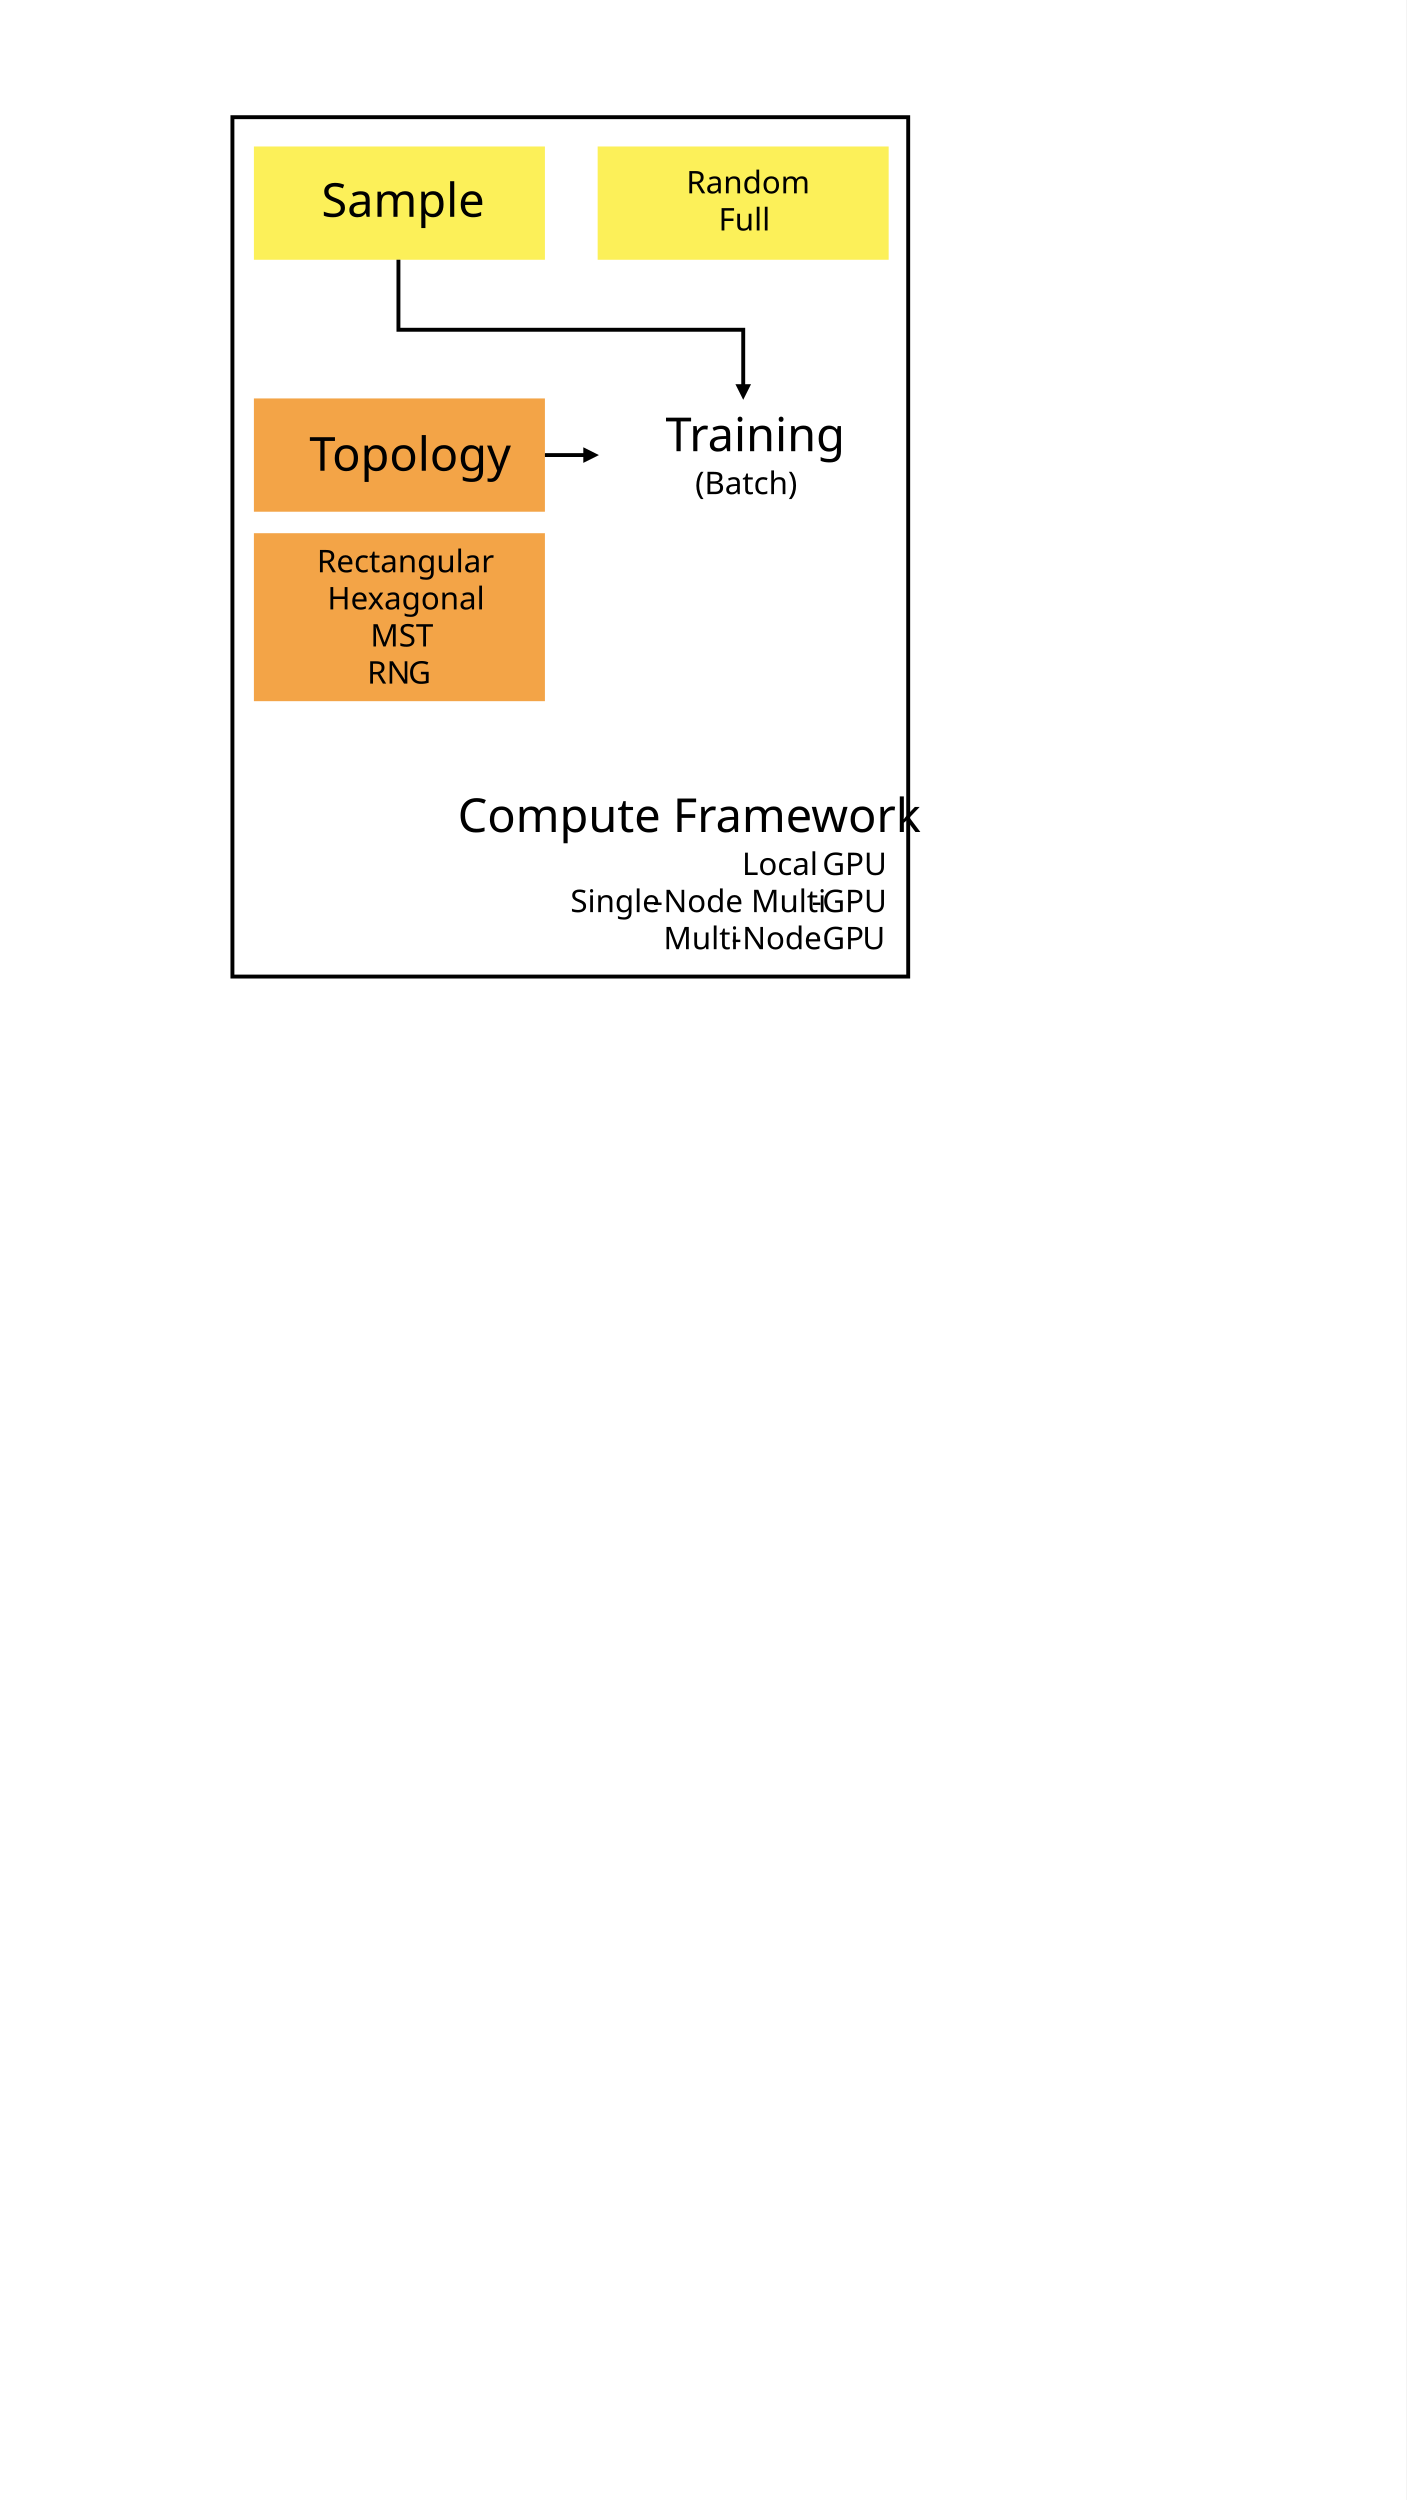
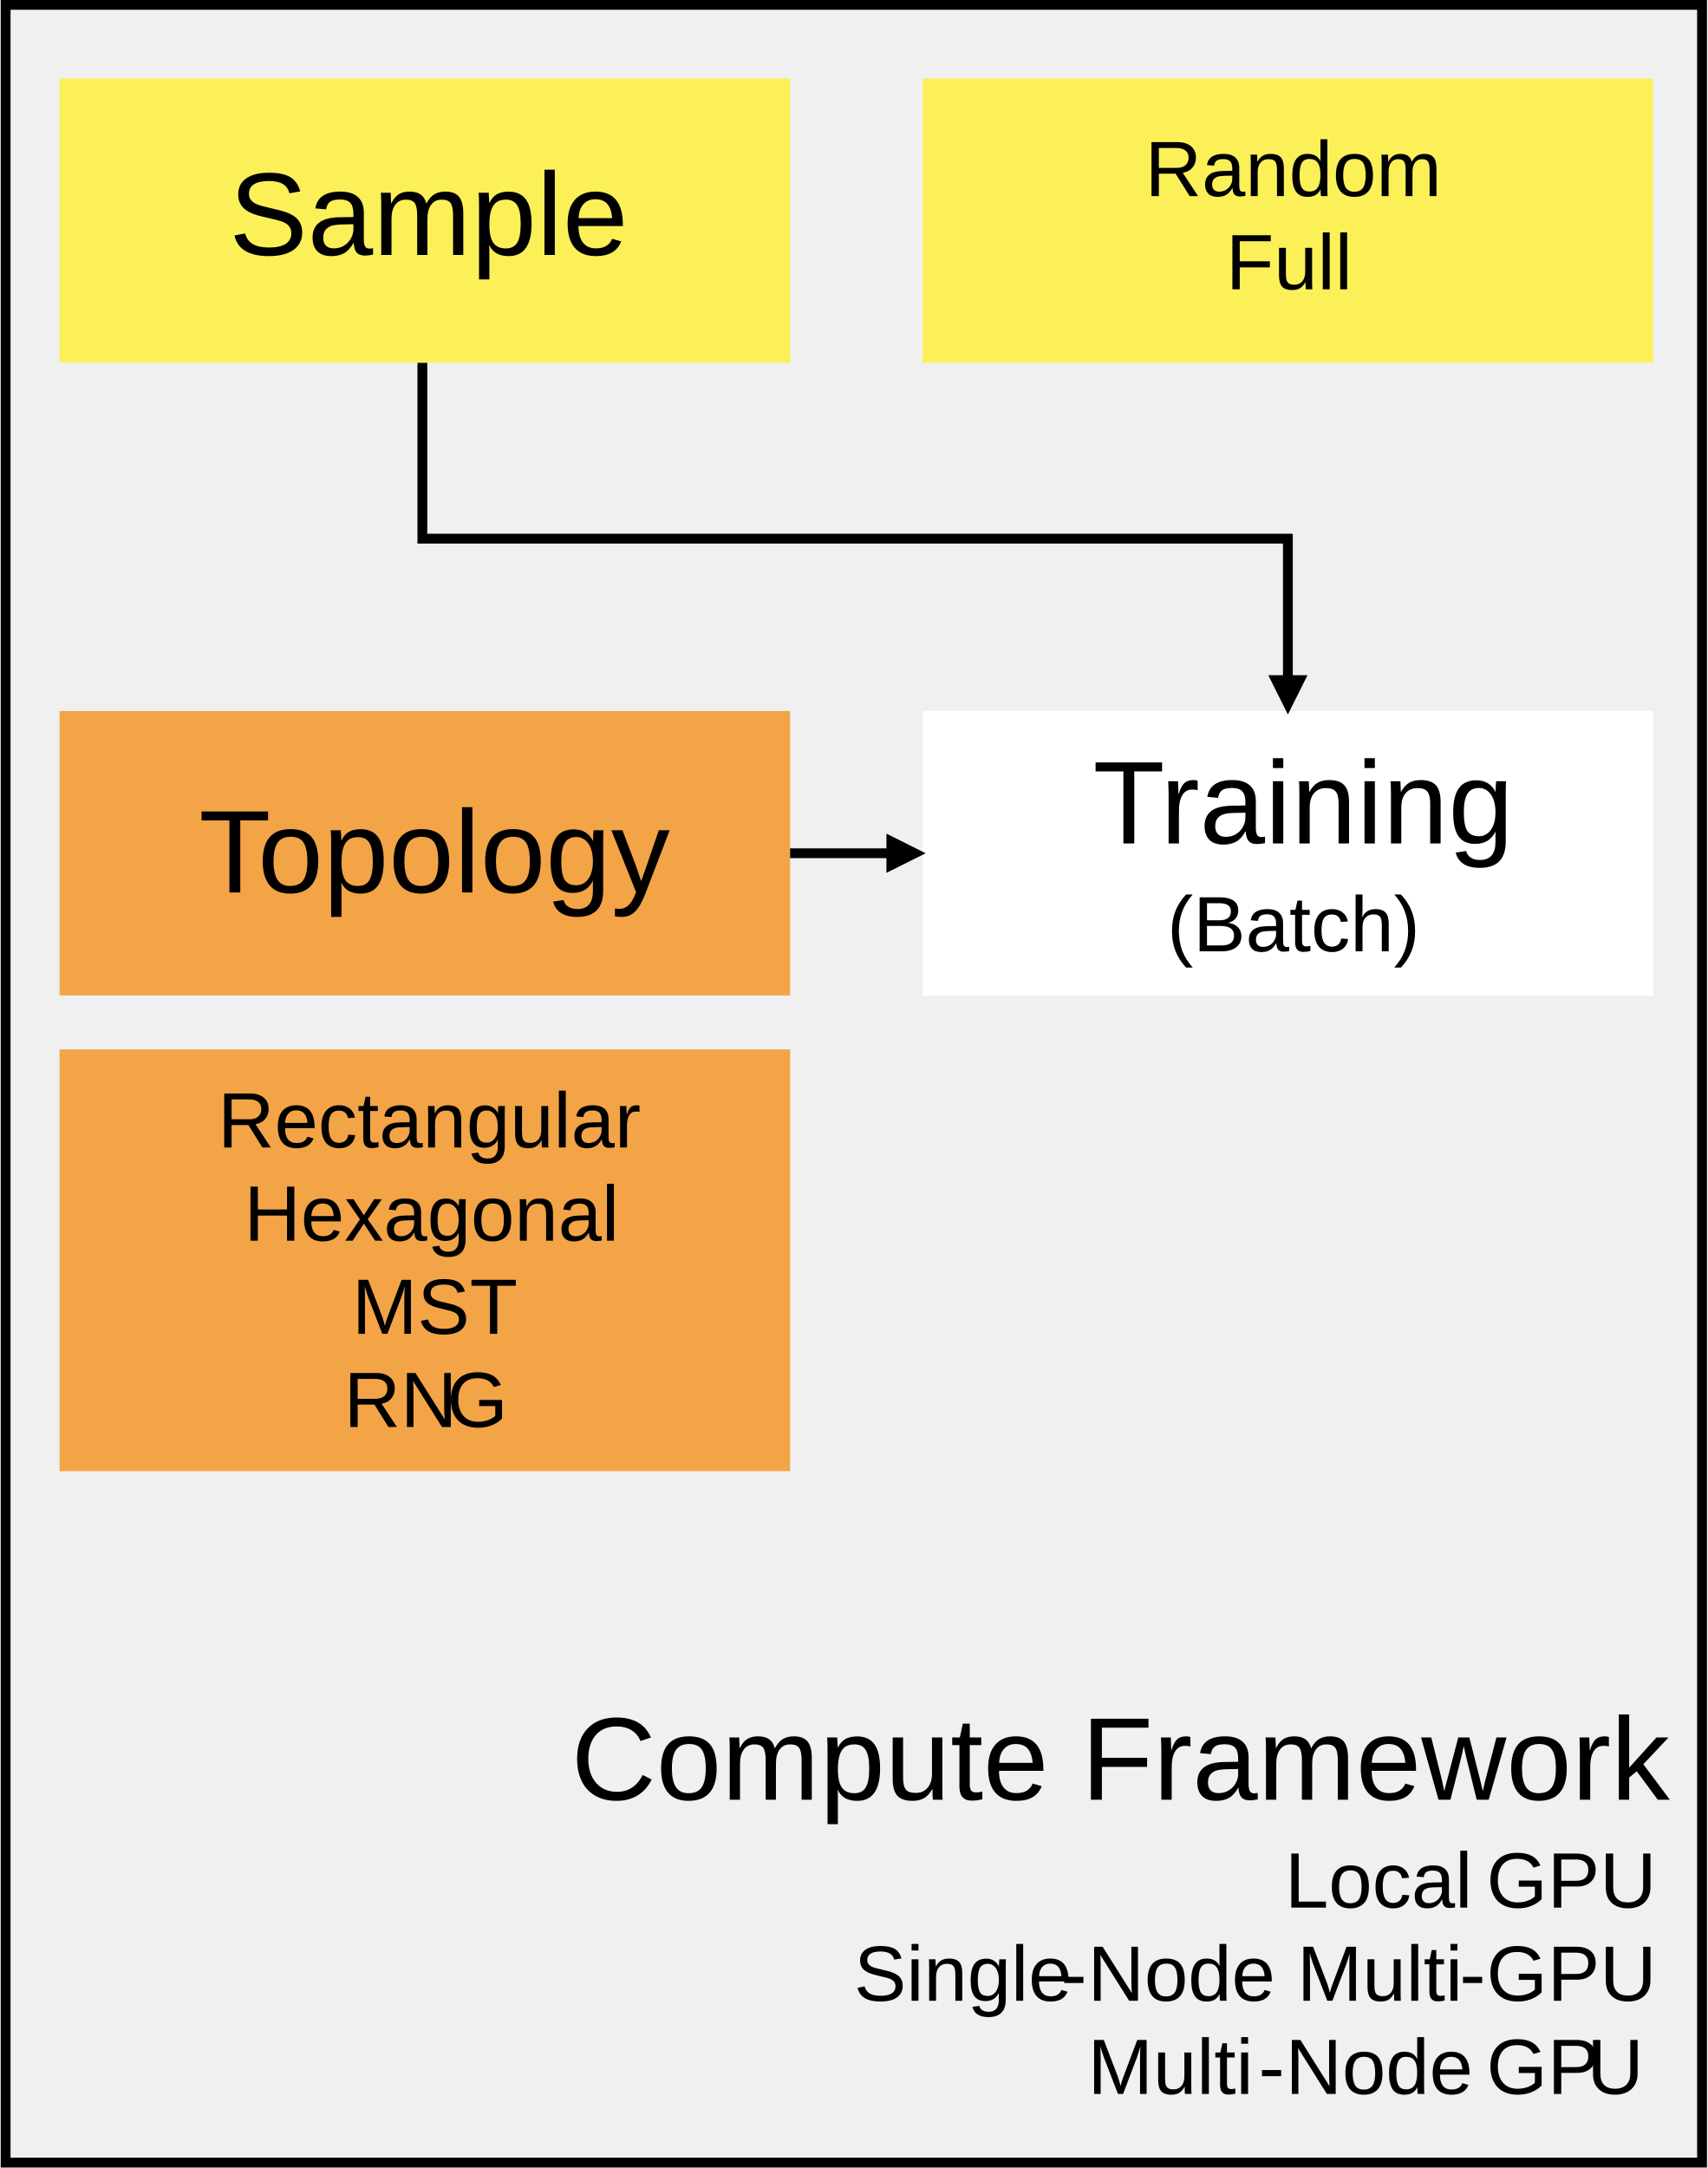
- <svg xmlns="http://www.w3.org/2000/svg" width="720" height="1280" overflow="hidden">
-   <g>
-     <rect x="0" y="0" width="720" height="1280" fill="#FFFFFF" />
-     <rect x="119" y="60" width="346" height="440" stroke="#000000" stroke-width="2" stroke-miterlimit="8" fill="none" />
-     <rect x="130" y="75" width="149" height="58" fill="#FCF059" />
-     <text font-family="Aptos,Aptos_MSFontService,sans-serif" font-weight="400" font-size="24" transform="translate(164.577 111)">Sample</text>
-     <rect x="306" y="75" width="149" height="58" fill="#FCF059" />
-     <text font-family="Aptos,Aptos_MSFontService,sans-serif" font-weight="400" font-size="16" transform="translate(351.397 99)">Random</text>
-     <text font-family="Aptos,Aptos_MSFontService,sans-serif" font-weight="400" font-size="16" transform="translate(367.904 118)">Full</text>
-     <rect x="306" y="204" width="149" height="58" fill="#FFFFFF" />
-     <text font-family="Aptos,Aptos_MSFontService,sans-serif" font-weight="400" font-size="24" transform="translate(340.757 231)">Training</text>
-     <text font-family="Aptos,Aptos_MSFontService,sans-serif" font-weight="400" font-size="16" transform="translate(355.891 253)">(Batch)</text>
-     <rect x="130" y="204" width="149" height="58" fill="#F3A447" />
-     <text font-family="Aptos,Aptos_MSFontService,sans-serif" font-weight="400" font-size="24" transform="translate(158.421 241)">Topology</text>
-     <path d="M279 232 299.982 232 299.982 234 279 234ZM298.649 229 306.649 233 298.649 237Z" />
-     <rect x="130" y="273" width="149" height="86" fill="#F3A447" />
-     <text font-family="Aptos,Aptos_MSFontService,sans-serif" font-weight="400" font-size="16" transform="translate(162.274 293)">Rectangular</text>
-     <text font-family="Aptos,Aptos_MSFontService,sans-serif" font-weight="400" font-size="16" transform="translate(167.634 312)">Hexagonal</text>
-     <text font-family="Aptos,Aptos_MSFontService,sans-serif" font-weight="400" font-size="16" transform="translate(189.647 331)">MST</text>
-     <text font-family="Aptos,Aptos_MSFontService,sans-serif" font-weight="400" font-size="16" transform="translate(187.994 350)">RN</text>
-     <text font-family="Aptos,Aptos_MSFontService,sans-serif" font-weight="400" font-size="16" transform="translate(208.994 350)">G</text>
-     <text font-family="Aptos,Aptos_MSFontService,sans-serif" font-weight="400" font-size="24" transform="translate(234.343 426)">Compute Framework</text>
-     <text font-family="Aptos,Aptos_MSFontService,sans-serif" font-weight="400" font-size="16" transform="translate(379.923 448)">Local</text>
-     <text font-family="Aptos,Aptos_MSFontService,sans-serif" font-weight="400" font-size="16" transform="translate(421.036 448)">GPU</text>
-     <text font-family="Aptos,Aptos_MSFontService,sans-serif" font-weight="400" font-size="16" transform="translate(292.036 467)">Single</text>
-     <text font-family="Aptos,Aptos_MSFontService,sans-serif" font-weight="400" font-size="16" transform="translate(334.203 467)">-</text>
-     <text font-family="Aptos,Aptos_MSFontService,sans-serif" font-weight="400" font-size="16" transform="translate(339.703 467)">Node Multi</text>
-     <text font-family="Aptos,Aptos_MSFontService,sans-serif" font-weight="400" font-size="16" transform="translate(415.536 467)">-</text>
-     <text font-family="Aptos,Aptos_MSFontService,sans-serif" font-weight="400" font-size="16" transform="translate(421.036 467)">GPU</text>
-     <text font-family="Aptos,Aptos_MSFontService,sans-serif" font-weight="400" font-size="16" transform="translate(339.703 486)">Multi</text>
-     <text font-family="Aptos,Aptos_MSFontService,sans-serif" font-weight="400" font-size="16" transform="translate(374.536 486)">-</text>
-     <text font-family="Aptos,Aptos_MSFontService,sans-serif" font-weight="400" font-size="16" transform="translate(380.036 486)">Node</text>
-     <text font-family="Aptos,Aptos_MSFontService,sans-serif" font-weight="400" font-size="16" transform="translate(421.036 486)">GP</text>
-     <text font-family="Aptos,Aptos_MSFontService,sans-serif" font-weight="400" font-size="16" transform="translate(441.536 486)">U</text>
-     <path d="M0-1 36.85-1 36.85 176.533 35.85 175.533 65.034 175.533 65.034 177.533 34.85 177.533 34.85 0 35.85 1 0 1ZM63.7 172.533 71.7 176.533 63.7 180.533Z" transform="matrix(1.83697e-16 1 1 -1.83697e-16 204 133)" />
-   </g>
+ <svg xmlns="http://www.w3.org/2000/svg" id="Layer_1" version="1.1" viewBox="0 0 348.2 442.09">
+   <defs>
+     <style>
+       .st0 {
+         fill: #f3a447;
+       }
+ 
+       .st1 {
+         font-size: 16px;
+       }
+ 
+       .st1, .st2 {
+         font-family: ArialMT, Arial;
+         isolation: isolate;
+       }
+ 
+       .st3 {
+         fill: #fff;
+       }
+ 
+       .st2 {
+         font-size: 24px;
+       }
+ 
+       .st4 {
+         fill: #fcf059;
+       }
+ 
+       .st5 {
+         fill: none;
+         stroke: #000;
+         stroke-miterlimit: 8;
+         stroke-width: 2px;
+       }
+     </style>
+   </defs>
+   <rect class="st5" x="1.15" y=".99" width="346" height="440" />
+   <rect class="st4" x="12.15" y="15.99" width="149" height="58" />
+   <text class="st2" transform="translate(46.73 51.99)">
+     <tspan x="0" y="0">Sample</tspan>
+   </text>
+   <rect class="st4" x="188.15" y="15.99" width="149" height="58" />
+   <text class="st1" transform="translate(233.55 39.99)">
+     <tspan x="0" y="0">Random</tspan>
+   </text>
+   <text class="st1" transform="translate(250.05 58.99)">
+     <tspan x="0" y="0">Full</tspan>
+   </text>
+   <rect class="st3" x="188.15" y="144.99" width="149" height="58" />
+   <text class="st2" transform="translate(222.91 171.99)">
+     <tspan x="0" y="0">Training</tspan>
+   </text>
+   <text class="st1" transform="translate(238.04 193.99)">
+     <tspan x="0" y="0">(Batch)</tspan>
+   </text>
+   <rect class="st0" x="12.15" y="144.99" width="149" height="58" />
+   <text class="st2" transform="translate(40.57 181.99)">
+     <tspan x="0" y="0">Topology</tspan>
+   </text>
+   <path d="M161.15,172.99h20.98v2h-20.98v-2ZM180.8,169.99l8,4-8,4v-8Z" />
+   <rect class="st0" x="12.15" y="213.99" width="149" height="86" />
+   <text class="st1" transform="translate(44.42 233.99)">
+     <tspan x="0" y="0">Rectangular</tspan>
+   </text>
+   <text class="st1" transform="translate(49.78 252.99)">
+     <tspan x="0" y="0">Hexagonal</tspan>
+   </text>
+   <text class="st1" transform="translate(71.8 271.99)">
+     <tspan x="0" y="0">MST</tspan>
+   </text>
+   <text class="st1" transform="translate(70.14 290.99)">
+     <tspan x="0" y="0">RN</tspan>
+   </text>
+   <text class="st1" transform="translate(91.14 290.99)">
+     <tspan x="0" y="0">G</tspan>
+   </text>
+   <text class="st2" transform="translate(116.49 366.99)">
+     <tspan x="0" y="0">Compute Framework</tspan>
+   </text>
+   <text class="st1" transform="translate(262.07 388.99)">
+     <tspan x="0" y="0">Local</tspan>
+   </text>
+   <text class="st1" transform="translate(303.18 388.99)">
+     <tspan x="0" y="0">GPU</tspan>
+   </text>
+   <text class="st1" transform="translate(174.18 407.99)">
+     <tspan x="0" y="0">Single</tspan>
+   </text>
+   <text class="st1" transform="translate(216.35 407.99)">
+     <tspan x="0" y="0">-</tspan>
+   </text>
+   <text class="st1" transform="translate(221.85 407.99)">
+     <tspan x="0" y="0">Node Multi</tspan>
+   </text>
+   <text class="st1" transform="translate(297.68 407.99)">
+     <tspan x="0" y="0">-</tspan>
+   </text>
+   <text class="st1" transform="translate(303.18 407.99)">
+     <tspan x="0" y="0">GPU</tspan>
+   </text>
+   <text class="st1" transform="translate(221.85 426.99)">
+     <tspan x="0" y="0">Multi</tspan>
+   </text>
+   <text class="st1" transform="translate(256.68 426.99)">
+     <tspan x="0" y="0">-</tspan>
+   </text>
+   <text class="st1" transform="translate(262.18 426.99)">
+     <tspan x="0" y="0">Node</tspan>
+   </text>
+   <text class="st1" transform="translate(303.18 426.99)">
+     <tspan x="0" y="0">GP</tspan>
+   </text>
+   <text class="st1" transform="translate(323.68 426.99)">
+     <tspan x="0" y="0">U</tspan>
+   </text>
+   <path d="M85.15,73.99v36.85h177.53l-1-1v29.18h2v-30.18H86.15l1,1v-35.85h-2ZM258.68,137.69l4,8,4-8h-8Z" />
</svg>
